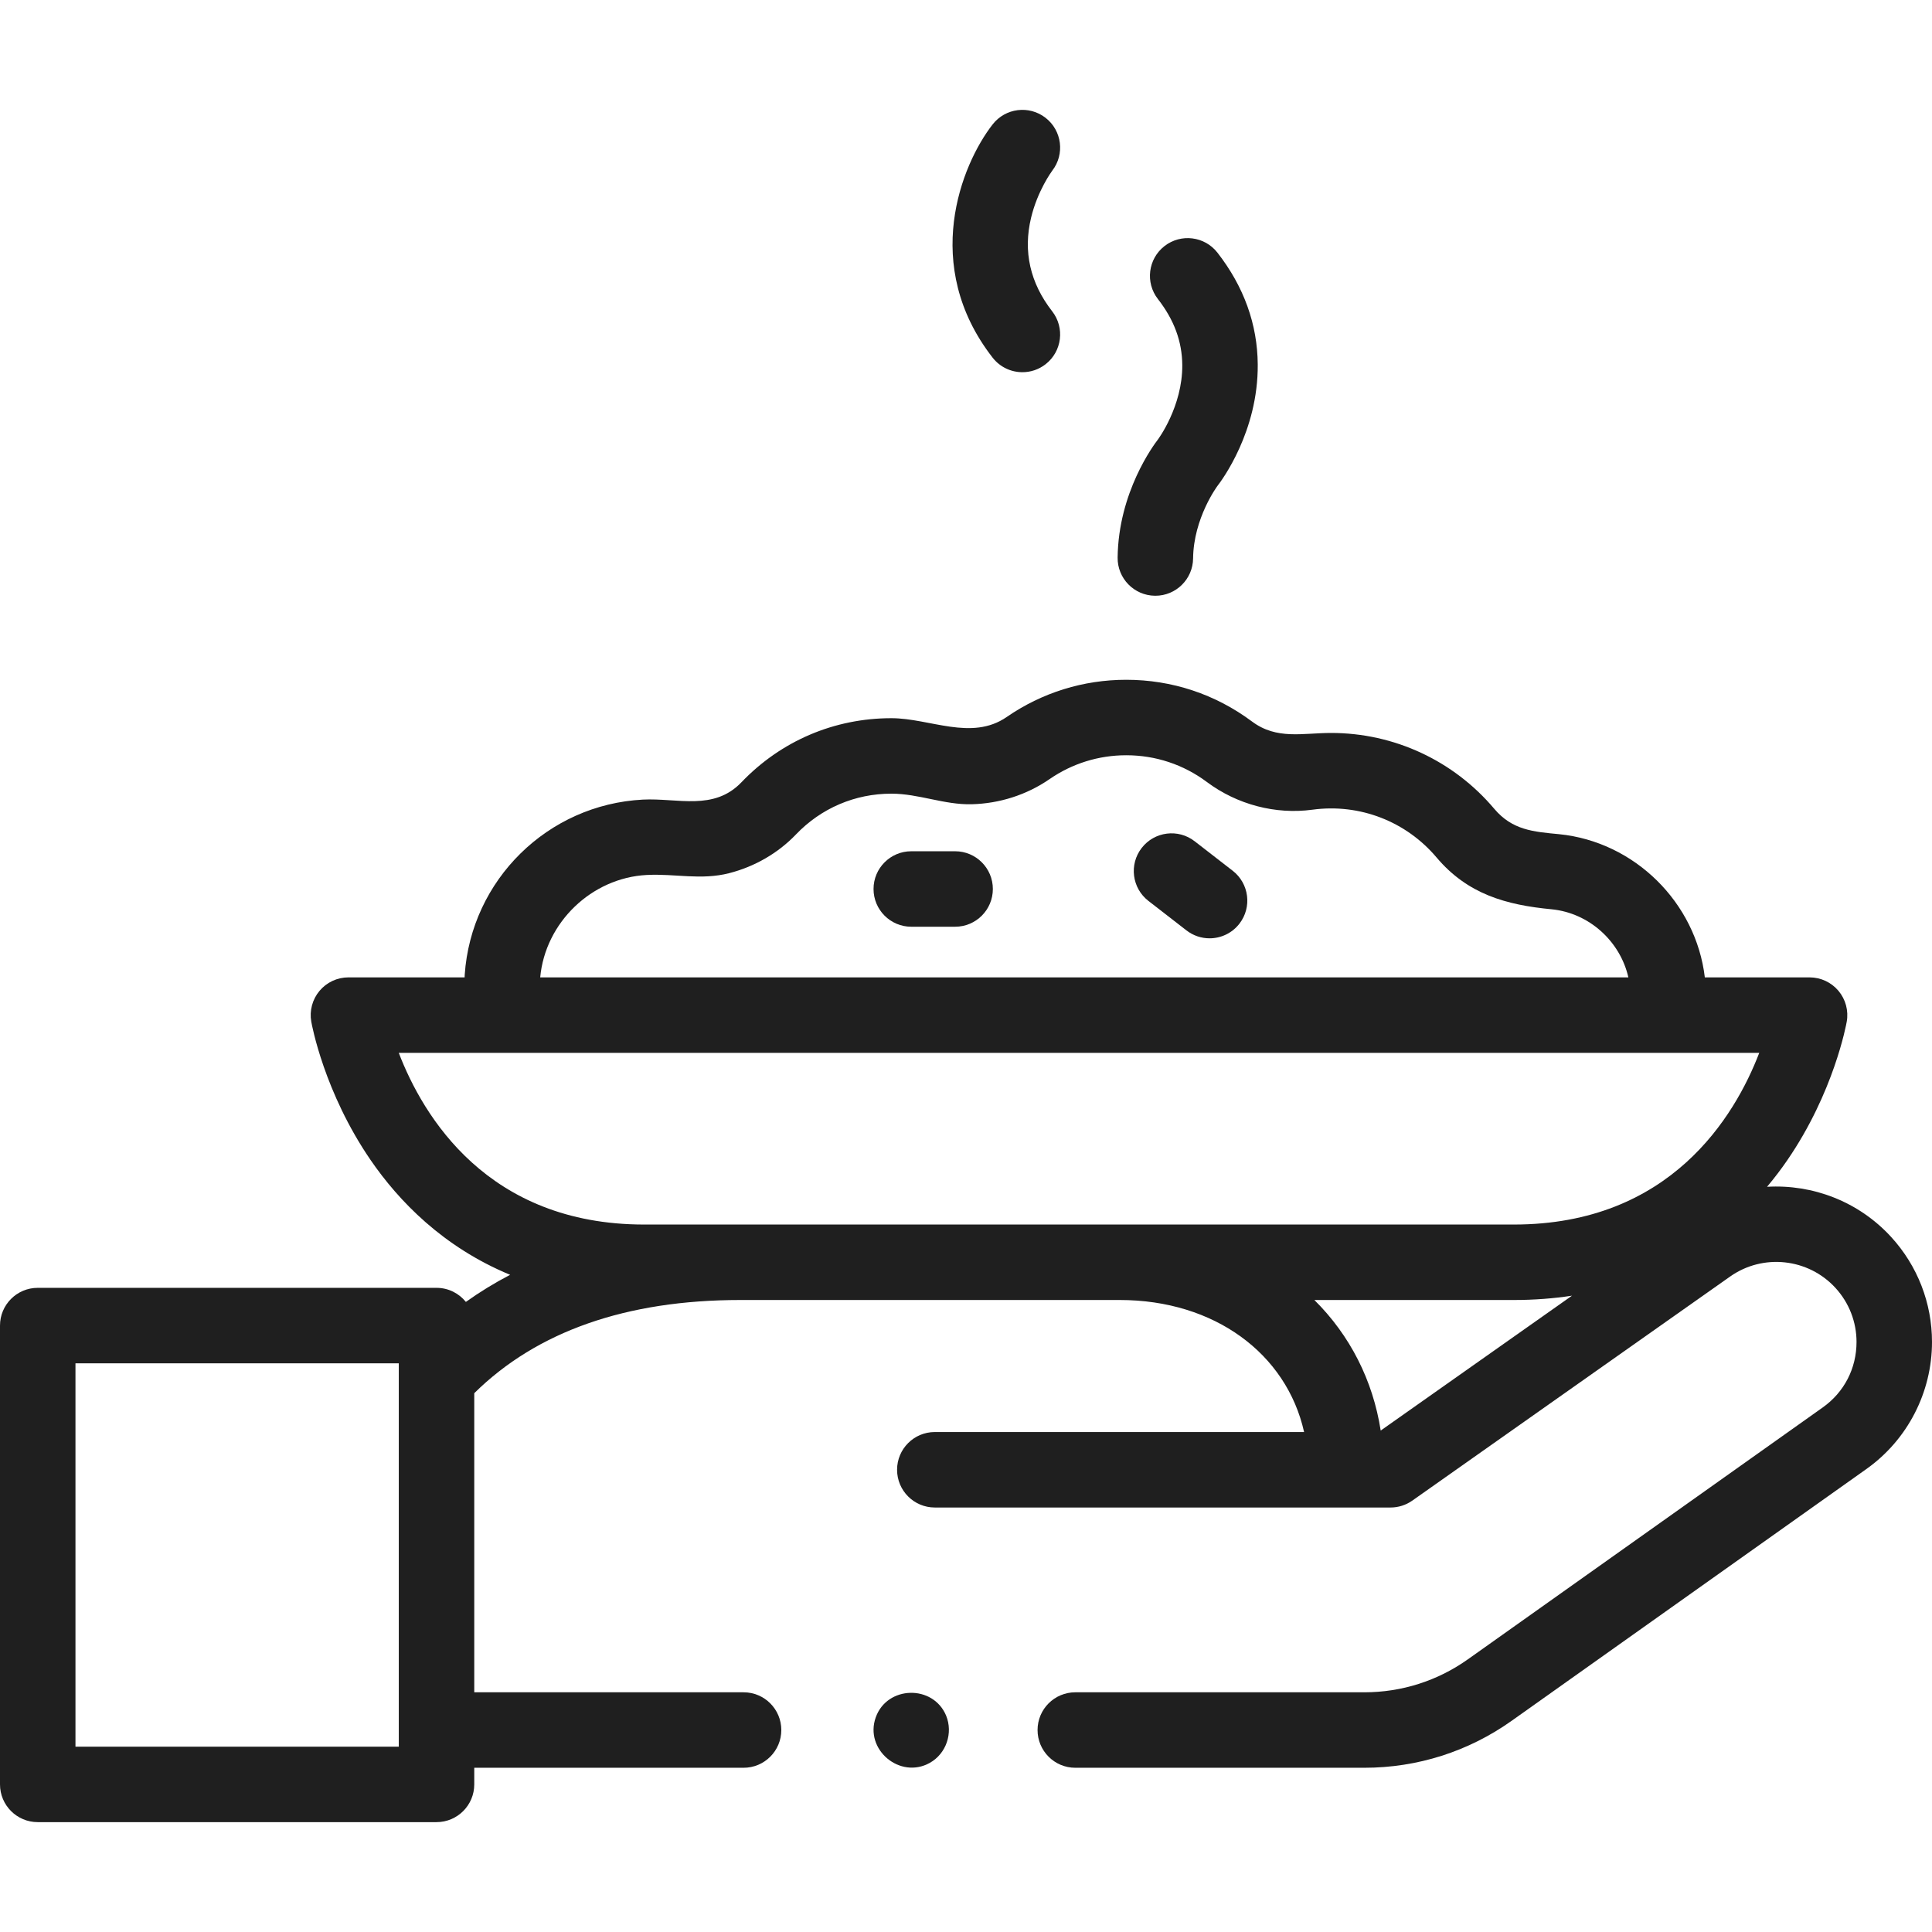
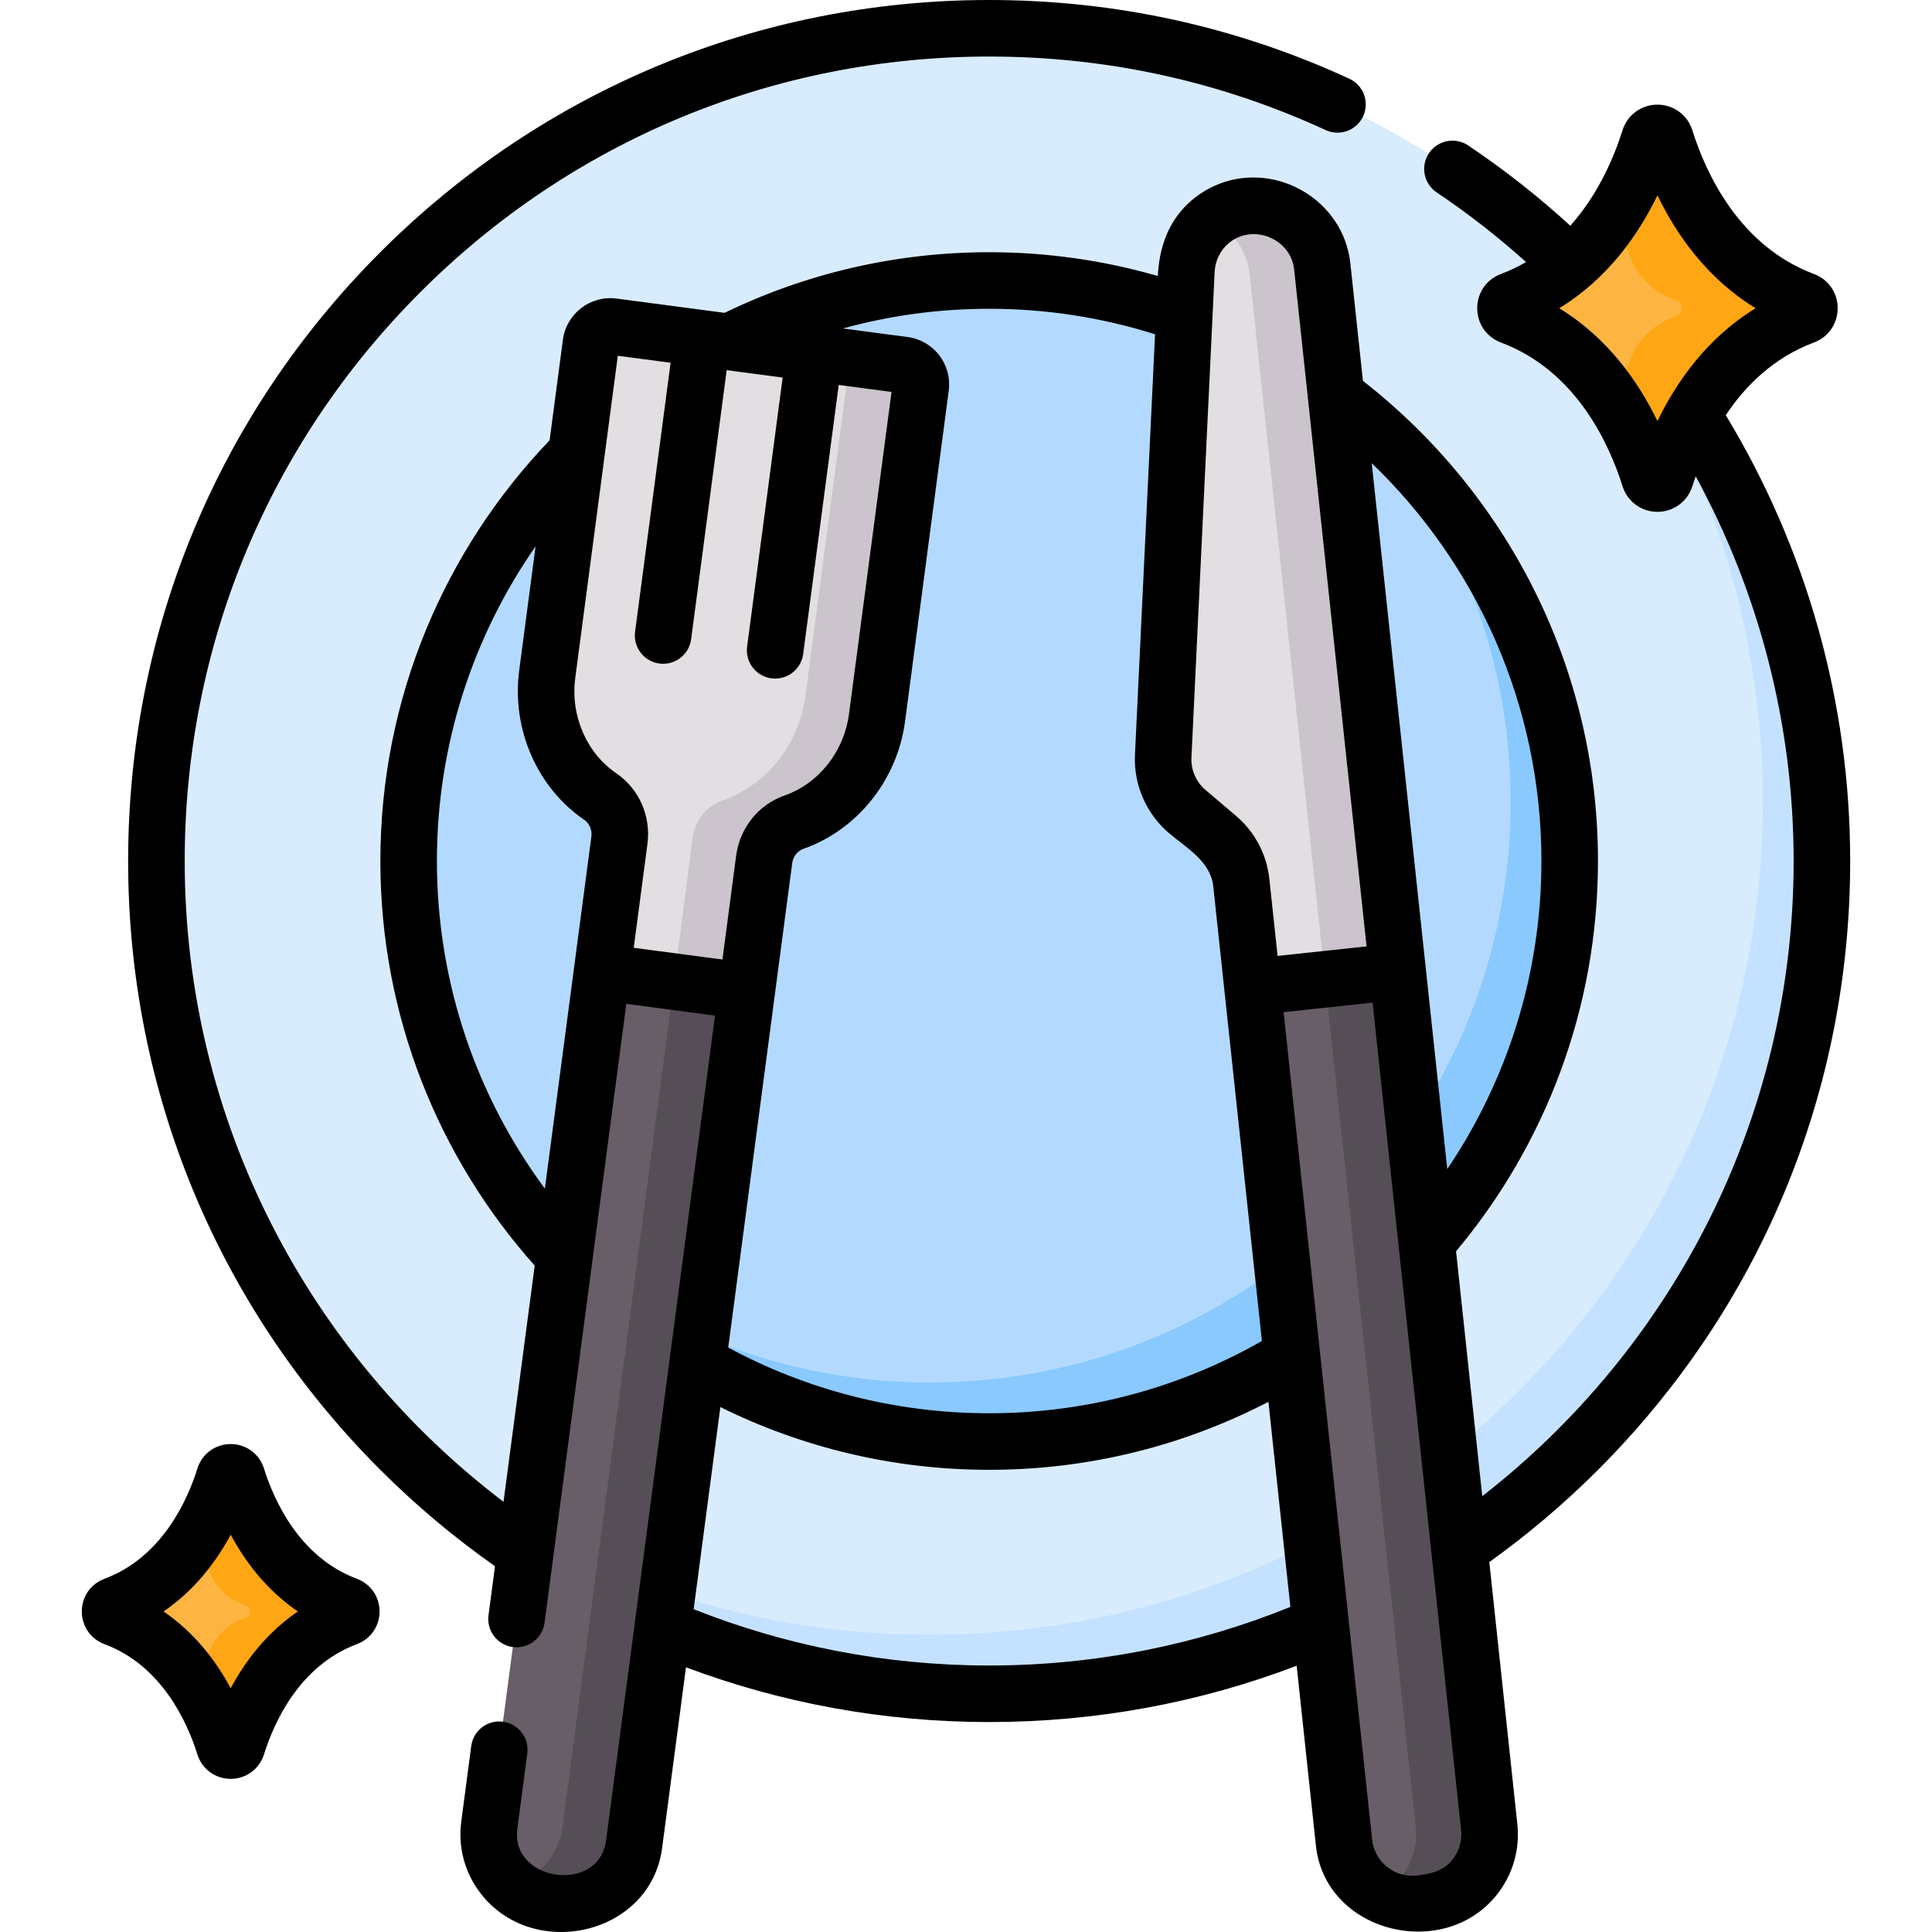
- <svg xmlns="http://www.w3.org/2000/svg" version="1.1" width="512" height="512" x="0" y="0" viewBox="0 0 512 512" style="enable-background:new 0 0 512 512" xml:space="preserve">
+ <svg xmlns="http://www.w3.org/2000/svg" id="Capa_1" enable-background="new 0 0 512.458 512.458" height="512" viewBox="0 0 512.458 512.458" width="512">
  <g>
    <g>
      <g>
-         <path d="m501.196 327.834c-8.645-9.454-20.851-14.024-32.909-13.321 2.002-2.384 3.799-4.767 5.393-7.089 12.324-17.957 15.592-35.919 15.726-36.675.512-2.911-.289-5.899-2.189-8.163s-4.704-3.571-7.66-3.571h-27.76c-2.354-19.822-18.597-35.958-38.642-37.95-6.791-.645-12.376-1.062-17.162-6.725-10.78-12.774-26.538-20.101-43.233-20.101-7.55 0-14.397 1.879-20.972-3.037-9.697-7.23-21.222-11.053-33.328-11.053-11.372 0-22.323 3.409-31.675 9.863-9.313 6.435-20.38.316-30.555.316-15.149 0-29.26 6.029-39.737 16.979-7.344 7.678-16.905 4.13-26.121 4.596-25.22 1.309-45.52 21.274-47.219 46.449-.015.221-.012.441-.024.662h-30.789c-2.956 0-5.76 1.308-7.66 3.571s-2.701 5.252-2.189 8.163c.133.756 3.401 18.718 15.725 36.675 7.46 10.87 19.22 23.073 36.976 30.416-4.108 2.137-8.017 4.532-11.728 7.179-1.833-2.271-4.636-3.727-7.782-3.727h-105.682c-5.523 0-10 4.478-10 10v121.594c0 5.522 4.477 10 10 10h105.683c5.523 0 10-4.478 10-10v-4.408h71.373c5.523 0 10-4.478 10-10s-4.477-10-10-10h-71.373v-79.266c16.604-16.392 40.306-24.697 70.524-24.697h100.55c25.084 0 44.195 14.224 48.842 34.991h-97.865c-5.523 0-10 4.478-10 10s4.477 10 10 10h108.961 11.818c2.063 0 4.076-.639 5.762-1.827l84.229-59.385c8.718-6.154 20.724-4.847 27.931 3.034 3.588 3.926 5.564 9.005 5.564 14.302 0 6.999-3.264 13.327-8.959 17.365l-94.005 66.72c-8.066 5.732-17.57 8.763-27.486 8.763h-76.585c-5.523 0-10 4.478-10 10s4.477 10 10 10h76.585c14.092 0 27.603-4.309 39.067-12.456l93.996-66.714c10.888-7.718 17.388-20.307 17.388-33.676 0-10.304-3.837-20.176-10.804-27.797zm-329.797-95.957c7.513-.394 14.352 1.45 21.868-.485 6.695-1.723 12.893-5.257 17.678-10.26 6.666-6.966 15.646-10.803 25.285-10.803 7.258 0 13.977 2.984 21.281 2.804 7.346-.182 14.583-2.478 20.639-6.663 5.992-4.135 13.015-6.32 20.311-6.32 7.765 0 15.156 2.45 21.363 7.079 8.018 5.993 18.214 8.674 27.971 7.35 12.596-1.709 24.884 3.146 32.918 12.666 8.205 9.709 18.4 12.579 30.508 13.727 9.938.988 18.147 8.486 20.314 18.044h-288.374c1.328-14.521 13.606-26.38 28.238-27.139zm-151.399 231.01v-101.594h85.683v101.594zm150.716-138.371c-41.505 0-58.594-28.71-65.039-45.501h27.903c.037 0 .073.005.11.005h308.05c.036 0 .071-.005.107-.005h24.373c-6.445 16.791-23.534 45.501-65.039 45.501zm195.184 54.597c-2.066-13.275-8.121-25.23-17.579-34.598h52.859c5.471 0 10.595-.412 15.416-1.145z" fill="#1f1f1f" data-original="#000000" style="" />
-         <path d="m253.117 225.593h-11.62c-5.523 0-10 4.478-10 10s4.477 10 10 10h11.62c5.523 0 10-4.478 10-10s-4.477-10-10-10z" fill="#1f1f1f" data-original="#000000" style="" />
-         <path d="m326.679 230.761-10.087-7.821c-4.363-3.385-10.646-2.59-14.03 1.774-3.384 4.365-2.589 10.646 1.775 14.03l10.087 7.821c1.823 1.414 3.979 2.098 6.121 2.098 2.985 0 5.939-1.331 7.91-3.872 3.383-4.365 2.588-10.647-1.776-14.03z" fill="#1f1f1f" data-original="#000000" style="" />
-         <path d="m270.953 98.637c2.147 0 4.311-.688 6.136-2.109 4.358-3.393 5.14-9.676 1.748-14.034-5.855-7.52-7.736-15.86-5.591-24.79 1.736-7.227 5.492-12.313 5.628-12.494 3.35-4.356 2.558-10.605-1.785-13.986-4.356-3.391-10.641-2.611-14.034 1.747-8.322 10.689-19.033 37.364 0 61.811 1.972 2.53 4.919 3.856 7.898 3.855z" fill="#1f1f1f" data-original="#000000" style="" />
-         <path d="m296.183 147.766c-.063 5.522 4.364 10.05 9.886 10.112.039.001.077.001.116.001 5.47 0 9.935-4.403 9.997-9.887.121-10.725 6.434-19.189 6.457-19.221 1.107-1.422 10.812-14.405 10.676-32.183-.08-10.663-3.672-20.631-10.676-29.627-3.393-4.359-9.676-5.14-14.034-1.748-4.358 3.393-5.14 9.676-1.748 14.033 4.298 5.521 6.411 11.243 6.458 17.493.083 10.971-6.433 19.71-6.458 19.744-1.071 1.378-10.478 13.953-10.674 31.283z" fill="#1f1f1f" data-original="#000000" style="" />
-         <path d="m250.73 454.649c-3.445-8.263-15.638-7.967-18.646.461-3.059 8.569 6.449 16.498 14.338 12.06 4.358-2.451 6.196-7.911 4.308-12.521z" fill="#1f1f1f" data-original="#000000" style="" />
+         <circle cx="262.373" cy="228.384" fill="#d8ecfe" r="220.884" />
+       </g>
+       <g>
+         <path d="m483.256 228.388c0 121.99-98.89 220.88-220.88 220.88-64.98 0-123.41-28.06-163.83-72.72 39.19 35.46 91.16 57.05 148.16 57.05 121.99 0 220.88-98.89 220.88-220.88 0-57.03-21.61-109.02-57.1-148.21 44.69 40.42 72.77 98.87 72.77 163.88z" fill="#c4e2ff" />
+       </g>
+       <g>
+         <circle cx="262.373" cy="228.384" fill="#b3dafe" r="153.983" />
+       </g>
+       <g>
+         <path d="m416.356 228.388c0 85.04-68.94 153.98-153.98 153.98-46.52 0-88.21-20.62-116.44-53.22 27.01 23.4 62.24 37.55 100.77 37.55 85.04 0 153.98-68.94 153.98-153.98 0-38.53-14.15-73.76-37.55-100.77 32.6 28.23 53.22 69.92 53.22 116.44z" fill="#8ac9fe" />
+       </g>
+     </g>
+     <g>
+       <g>
+         <path d="m147.73 504.878-2.259-.298c-9.981-1.318-17.003-10.478-15.684-20.459l29.889-226.265 38.402 5.073-29.889 226.265c-1.318 9.98-10.478 17.002-20.459 15.684z" fill="#685e68" />
+       </g>
+       <g>
+         <path d="m198.076 262.928-29.89 226.27c-1.32 9.98-10.48 17-20.46 15.68l-2.26-.3c-3.84-.51-7.24-2.17-9.89-4.6 7.03-1.76 12.6-7.66 13.61-15.28l29.63-224.31z" fill="#554e56" />
+       </g>
+       <g>
+         <path d="m201.156 91.729-38.595-5.098c-2.84-.375-5.446 1.623-5.822 4.463l-11.587 87.717c-1.724 13.051 3.962 25.573 14.068 32.477 3.762 2.57 5.667 7.112 5.071 11.629l-4.615 34.939 38.402 5.073 4.615-34.939c.597-4.517 3.616-8.409 7.916-9.913 11.552-4.042 20.294-14.659 22.018-27.71l11.587-87.717c.375-2.84-1.623-5.446-4.463-5.822z" fill="#e2dee2" />
+       </g>
+       <g>
+         <path d="m244.216 102.648-11.59 87.72c-1.72 13.05-10.47 23.67-22.02 27.71-4.3 1.5-7.32 5.39-7.91 9.91l-4.62 34.94-19.29-2.55 4.91-38.12c.59-4.52 3.61-8.41 7.91-9.91 11.55-4.05 20.3-14.66 22.02-27.71l11.59-87.72c.09-.7.04-1.39-.14-2.03l14.68 1.94c2.84.37 4.83 2.98 4.46 5.82z" fill="#cbc4cc" />
+       </g>
+     </g>
+     <g>
+       <g>
+         <path d="m378.828 504.689-2.266.242c-10.01 1.071-18.993-6.176-20.064-16.186l-24.281-226.935 38.516-4.121 24.281 226.936c1.071 10.01-6.176 18.993-16.186 20.064z" fill="#685e68" />
+       </g>
+       <g>
+         <path d="m378.826 504.688-2.26.24c-3.88.41-7.61-.42-10.78-2.18 6.47-3.36 10.55-10.44 9.73-18.12l-24.06-224.88 19.28-2.06 24.28 226.94c1.07 10.01-6.18 18.99-16.19 20.06z" fill="#554e56" />
+       </g>
+       <g>
+         <path d="m370.733 257.689-38.516 4.121-2.981-27.863c-.493-4.609-2.738-8.853-6.271-11.854l-8.076-6.861c-4.274-3.631-6.62-9.039-6.353-14.64l6.155-128.863c.425-8.901 7.273-16.164 16.134-17.112 9.927-1.062 18.836 6.124 19.898 16.052z" fill="#e2dee2" />
+       </g>
+       <g>
+         <path d="m370.736 257.688-19.25 2.06-20.01-186.98c-.69-6.4-4.63-11.66-10.01-14.3 2.61-2.09 5.83-3.48 9.36-3.85.65-.07 1.3-.1 1.94-.1 9.13 0 16.96 6.87 17.96 16.15z" fill="#cbc4cc" />
+       </g>
+     </g>
+     <g>
+       <g>
+         <path d="m437.525 36.801c-3.811 12.163-13.709 34.269-36.788 42.898-1.885.705-1.885 3.416 0 4.121 23.079 8.629 32.977 30.735 36.788 42.898.645 2.057 3.569 2.057 4.213 0 3.811-12.163 13.709-34.269 36.788-42.898 1.885-.705 1.885-3.416 0-4.121-23.079-8.629-32.977-30.735-36.788-42.898-.645-2.058-3.569-2.058-4.213 0z" fill="#fdb441" />
+       </g>
+       <g>
+         <path d="m478.525 83.82c-23.079 8.626-32.975 30.73-36.784 42.896-.647 2.06-3.573 2.06-4.221 0-1.698-5.423-4.599-12.797-9.333-20.095 4.263-9.08 3.673-18.018 16.478-22.802 1.883-.706 1.883-3.414 0-4.12-12.805-4.792-12.215-13.73-16.478-22.81 4.734-7.29 7.634-14.672 9.333-20.086.647-2.06 3.573-2.06 4.221 0 3.809 12.158 13.705 34.262 36.784 42.896 1.884.707 1.884 3.415 0 4.121z" fill="#fea613" />
+       </g>
+       <g>
+         <g>
+           <path d="m59.517 391.757c-3.024 9.653-10.88 27.196-29.195 34.044-1.496.559-1.496 2.711 0 3.27 18.316 6.848 26.171 24.391 29.195 34.044.512 1.633 2.832 1.633 3.344 0 3.024-9.653 10.88-27.196 29.195-34.044 1.496-.559 1.496-2.711 0-3.27-18.316-6.848-26.171-24.391-29.195-34.044-.511-1.632-2.832-1.632-3.344 0z" fill="#fdb441" />
+         </g>
+         <g>
+           <path d="m92.056 429.072c-18.316 6.846-26.169 24.388-29.192 34.043-.514 1.635-2.836 1.635-3.35 0-1.348-4.304-3.65-10.155-7.406-15.947 3.383-7.206 2.915-14.299 13.077-18.096 1.495-.56 1.495-2.709 0-3.269-10.162-3.803-9.694-10.896-13.077-18.102 3.757-5.785 6.059-11.643 7.406-15.94.514-1.635 2.836-1.635 3.35 0 3.023 9.648 10.876 27.19 29.192 34.043 1.495.559 1.495 2.708 0 3.268z" fill="#fea613" />
+         </g>
+         <g>
+           <path d="m490.757 228.384c0-42.396-11.723-83.127-33.004-118.266 5.183-7.78 12.679-15.265 23.401-19.274 3.818-1.429 6.285-4.994 6.285-9.085s-2.467-7.656-6.286-9.086c-20.021-7.485-28.805-27.093-32.258-38.114-1.274-4.067-4.997-6.801-9.264-6.801s-7.989 2.732-9.264 6.8c-2.128 6.793-6.286 16.844-13.846 25.312-8.415-7.694-17.45-14.825-27.088-21.289-3.441-2.308-8.1-1.389-10.406 2.051-2.308 3.44-1.39 8.1 2.051 10.406 8.405 5.637 16.309 11.827 23.716 18.474-2.077 1.202-4.299 2.27-6.685 3.163-3.818 1.429-6.285 4.994-6.285 9.085s2.467 7.656 6.286 9.086c20.021 7.485 28.805 27.094 32.258 38.116 1.275 4.066 4.998 6.8 9.264 6.8s7.988-2.733 9.264-6.801c.26-.83.555-1.715.878-2.634 16.804 30.842 25.984 65.798 25.984 102.057 0 68.414-32.372 129.399-82.592 168.474l-6.95-64.96c23.484-28.048 37.642-64.157 37.642-103.515 0-51.697-24.433-97.781-62.343-127.357 0 0-3.333-31.155-3.333-31.156-1.793-16.754-19.52-27.045-34.798-21.1-3.081 1.199-5.92 3-8.314 5.28-5.385 5.129-7.611 11.927-7.956 19.161-14.213-4.104-29.222-6.311-44.738-6.311-25.139 0-48.947 5.788-70.183 16.079l-28.648-3.784c-6.933-.915-13.323 3.981-14.239 10.916l-3.524 26.679c-27.786 29.018-44.89 68.341-44.89 111.593 0 41.162 15.492 78.766 40.938 107.316l-8.275 62.645c-51.336-39.003-84.563-100.663-84.563-169.961 0-56.997 22.196-110.582 62.499-150.886 40.299-40.302 93.885-62.497 150.883-62.497 31.158 0 61.186 6.562 89.249 19.502 3.764 1.738 8.217.091 9.951-3.67 1.734-3.762.092-8.217-3.67-9.951-30.047-13.856-62.188-20.881-95.53-20.881-61.004 0-118.357 23.756-161.493 66.892s-66.892 100.488-66.892 161.492 23.756 118.356 66.893 161.492c9.482 9.483 19.667 18.002 30.413 25.562l-1.72 13.02c-.542 4.106 2.347 7.875 6.453 8.418 4.11.545 7.875-2.348 8.418-6.453l21.684-164.148 23.531 3.108-28.907 218.83c-1.873 14.18-25.389 10.955-23.529-3.128.092-.698 2.641-19.994 2.641-19.994.542-4.106-2.347-7.875-6.453-8.418-4.105-.541-7.875 2.346-8.418 6.453l-2.644 20.014c-.9 6.813.907 13.569 5.089 19.023 13.893 18.121 45.152 11.206 48.185-11.985l6.331-47.929c25.37 9.527 52.507 14.522 80.418 14.522 28.328 0 55.866-5.131 81.562-14.938 0 0 5.097 47.637 5.105 47.713 2.464 23.033 33.691 30.758 47.873 13.174 4.314-5.349 6.288-12.058 5.557-18.891l-7.435-69.493c10.165-7.283 19.812-15.44 28.83-24.458 43.135-43.138 66.891-100.49 66.891-161.494zm-51.126-116.684c-5.007-10.349-13.135-22.06-26.054-29.941 12.921-7.883 21.047-19.592 26.054-29.941 5.007 10.35 13.134 22.06 26.053 29.941-12.92 7.883-21.046 19.592-26.053 29.941zm-30.774 116.684c0 30.235-9.215 58.354-24.975 81.711l-5.692-53.204-14.341-134.037c27.724 26.669 45.008 64.115 45.008 105.53zm-86.675-156.298c.143-2.974 1.542-5.802 3.852-7.691 6.427-5.198 16.366-1.019 17.232 7.071.005.047 19.212 179.564 19.212 179.564l-23.602 2.525-2.184-20.406c-.7-6.551-3.852-12.507-8.873-16.771l-8.075-6.861c-2.483-2.109-3.873-5.312-3.718-8.566.001-.001 6.156-128.864 6.156-128.865zm-59.808 9.814c15.327 0 30.105 2.381 44 6.769l-5.329 111.565c-.376 7.869 2.983 15.612 8.987 20.714 4.572 3.885 10.829 7.373 11.747 13.797l2.98 27.863 9.96 93.084c-21.357 12.186-46.046 19.174-72.345 19.174-25.022 0-48.591-6.318-69.216-17.425l12.355-93.532 4.616-34.939c.234-1.771 1.395-3.269 2.958-3.815 14.337-5.018 24.926-18.288 26.977-33.807l11.587-87.717c.444-3.359-.447-6.691-2.509-9.381s-5.048-4.416-8.408-4.859l-17.161-2.267c12.362-3.402 25.372-5.224 38.801-5.224zm-105.519 140.034-4.615 34.939-7.715 58.405c-17.985-24.326-28.635-54.388-28.635-86.894 0-30.998 9.682-59.776 26.176-83.475l-4.349 32.92c-2.05 15.52 4.73 31.084 17.272 39.651 1.368.934 2.101 2.682 1.866 4.454zm11.238 29.468 3.633-27.504c.983-7.44-2.188-14.646-8.276-18.805-7.915-5.406-12.179-15.338-10.863-25.301l11.284-85.424 14.008 1.851-9.427 71.366c-.542 4.106 2.347 7.875 6.454 8.418.333.044.664.065.991.065 3.706 0 6.928-2.746 7.426-6.519l9.427-71.366 14.847 1.961-9.427 71.366c-.542 4.106 2.347 7.875 6.454 8.418.333.044.664.065.991.065 3.706 0 6.928-2.746 7.426-6.519l9.427-71.367 14.008 1.85-11.284 85.424c-1.316 9.963-8.013 18.447-17.061 21.613-6.958 2.436-11.892 8.57-12.874 16.01l-3.633 27.503zm94.281 190.367c-27.662 0-54.105-5.306-78.382-14.93l7.082-53.612c21.518 10.637 45.717 16.641 71.3 16.641 26.686 0 51.871-6.524 74.072-18.034l5.82 54.391c-24.691 10.007-51.654 15.544-79.892 15.544zm122.865 51.531c-2.496 3.095-5.947 3.799-9.475 4.175-5.889.628-11.178-3.644-11.809-9.526l-23.484-219.479 23.603-2.525 23.482 219.479c.305 2.848-.518 5.646-2.317 7.876z" />
+           <path d="m94.684 418.776c-15.273-5.71-22.009-20.784-24.666-29.262-1.215-3.877-4.763-6.481-8.829-6.481s-7.614 2.604-8.829 6.481v.001c-2.656 8.477-9.393 23.55-24.663 29.26-3.644 1.361-5.998 4.761-5.998 8.661s2.354 7.3 5.995 8.66c15.273 5.711 22.009 20.784 24.666 29.263 1.215 3.877 4.763 6.481 8.829 6.481s7.614-2.604 8.829-6.482c2.656-8.478 9.392-23.552 24.663-29.261 3.644-1.361 5.998-4.761 5.998-8.661s-2.355-7.299-5.995-8.66zm-33.495 29.018c-3.833-7.124-9.512-14.706-17.817-20.357 8.306-5.65 13.984-13.232 17.817-20.357 3.833 7.124 9.512 14.706 17.817 20.357-8.305 5.65-13.983 13.232-17.817 20.357z" />
+         </g>
      </g>
    </g>
  </g>
</svg>
